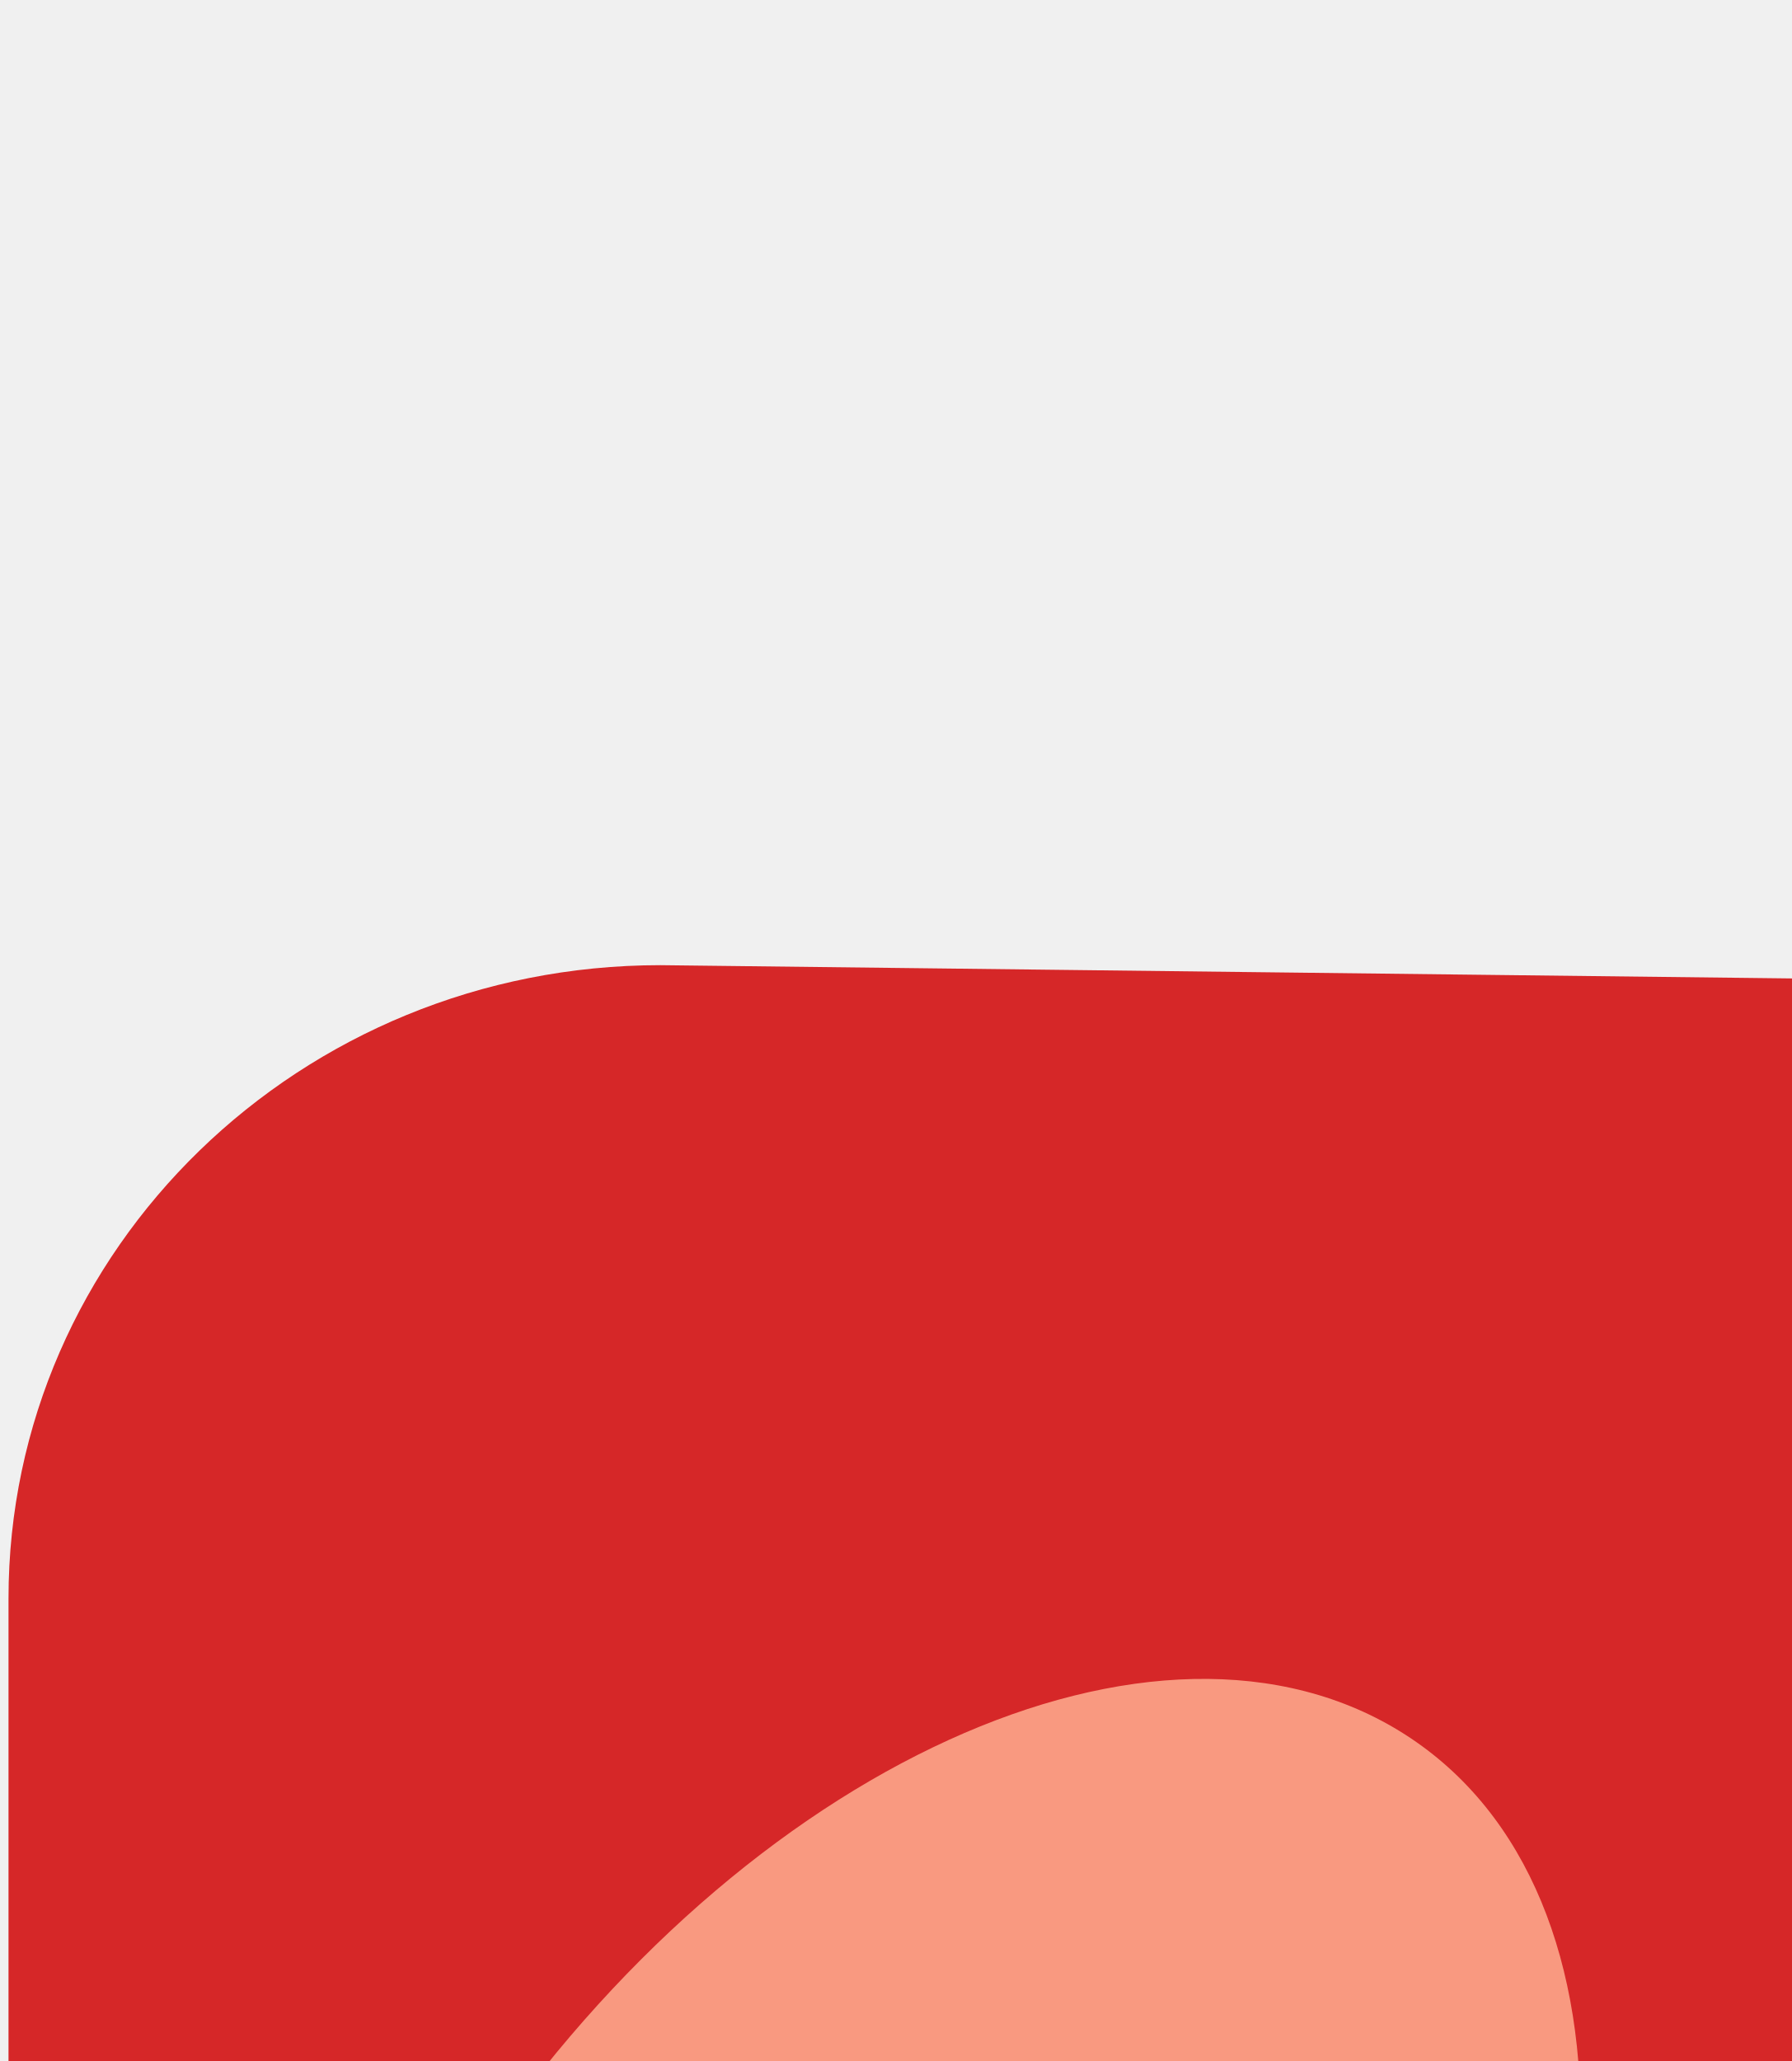
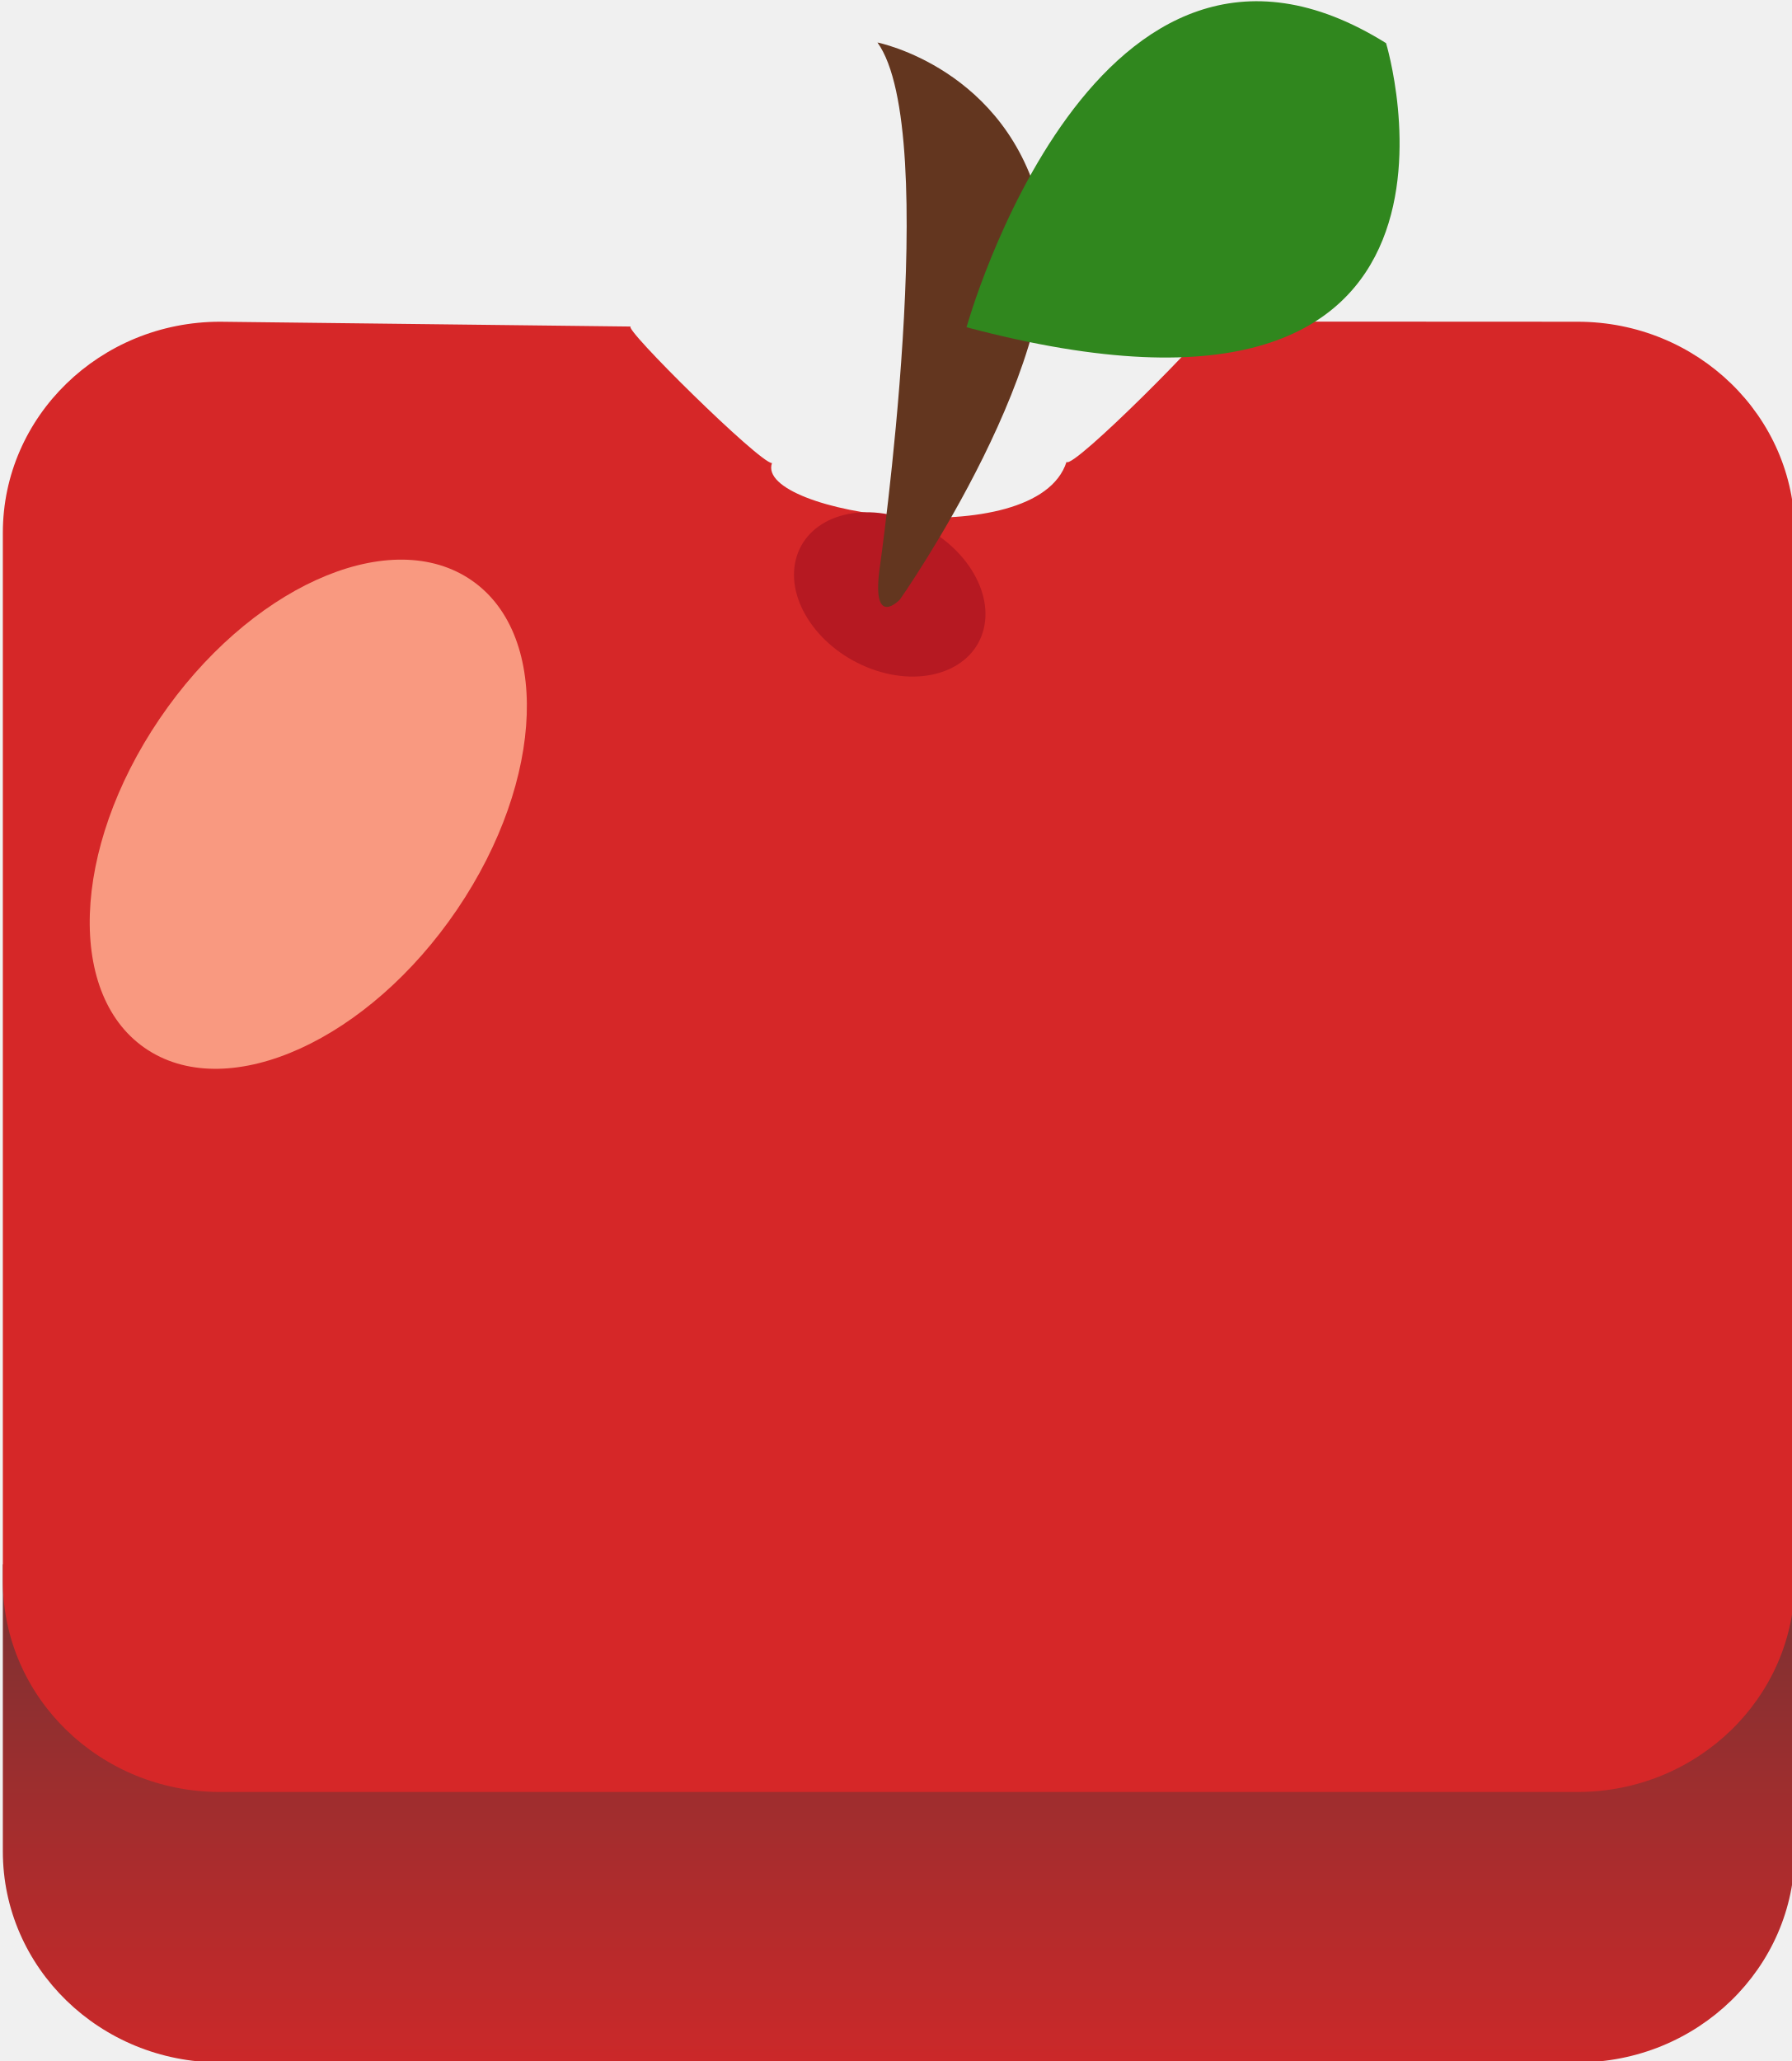
- <svg xmlns="http://www.w3.org/2000/svg" id="Layer_1" data-name="Layer 1" viewBox="0 0 100 115">
+ <svg xmlns="http://www.w3.org/2000/svg" id="Layer_1" data-name="Layer 1" viewBox="0 0 300 345" height="115" width="100">
  <defs>
    <style>
      .cls-1 {
        fill: #efbe22;
      }

      .cls-2 {
        fill: #ddb9a2;
      }

      .cls-3 {
        fill: #fff;
      }

      .cls-4 {
        fill: #965123;
      }

      .cls-5 {
        fill: #eef6ff;
      }

      .cls-6 {
        fill: #313033;
      }

      .cls-7 {
        stroke-linejoin: round;
      }

      .cls-7, .cls-8, .cls-9, .cls-10 {
        fill: none;
        stroke-linecap: round;
      }

      .cls-7, .cls-10 {
        stroke: #f47e1e;
        stroke-width: 5.95px;
      }

      .cls-8 {
        stroke-width: 7.616px;
      }

      .cls-8, .cls-9 {
        stroke: #403e42;
      }

      .cls-8, .cls-9, .cls-10 {
        stroke-miterlimit: 10;
      }

      .cls-9 {
        stroke-width: 7.894px;
      }

      .cls-11, .cls-12 {
        fill: #343335;
      }

      .cls-13 {
        fill: #d9e5f4;
        opacity: .55;
      }

      .cls-14 {
        fill: #f99980;
      }

      .cls-15 {
        fill: #f2a700;
      }

      .cls-16 {
        fill: #540300;
      }

      .cls-17 {
        fill: #e5a43c;
      }

      .cls-18 {
        fill: #ddbca4;
      }

      .cls-19 {
        fill: #464449;
      }

      .cls-20 {
        fill: #e08600;
      }

      .cls-21 {
        fill: #30871e;
      }

      .cls-22 {
        fill: #b5c26b;
      }

      .cls-23, .cls-24 {
        fill: #7c371c;
      }

      .cls-25 {
        fill: #ea6f1c;
      }

      .cls-26 {
        fill: #63361f;
      }

      .cls-27 {
        fill: #a55a30;
      }

      .cls-28 {
        fill: url(#linear-gradient);
      }

      .cls-24 {
        opacity: .63;
      }

      .cls-29 {
        fill: #b61922;
      }

      .cls-12 {
        opacity: .6;
      }

      .cls-30 {
        fill: #dc1623;
      }

      .cls-31 {
        fill: #96452f;
      }

      .cls-32 {
        fill: #b1bec9;
      }

      .cls-33 {
        fill: #414042;
      }
    </style>
    <linearGradient gradientUnits="userSpaceOnUse" id="A" x1="150" y1="356.11" x2="150" y2="161.16" gradientTransform="matrix(1, 0, 0, 0.971286, 0.474976, 10.14673)">
      <stop style="stop-color:#d62728;stop-opacity:1" id="stop832" offset="0" stop-color="#0bc2cf" />
      <stop style="stop-color:#193d3d;stop-opacity:1" id="stop834" offset="1" stop-color="#0b4fac" />
    </linearGradient>
  </defs>
  <path id="path839" fill="url(#A)" d="M 264.095 345.241 L 36.855 345.241 C 16.762 345.241 0.475 329.421 0.475 309.906 L 0.475 261.846 L 300.475 261.846 L 300.475 309.906 C 300.475 329.421 284.187 345.241 264.095 345.241 Z" style="stroke-width: 1;" />
  <path d="M 36.855 53.855 L 105.613 54.661 C 104.027 54.661 127.16 77.517 129.243 77.517 C 126.259 86.01 173.529 93.031 178.554 77.317 C 179.544 78.712 203.442 54.656 202.853 53.826 L 264.095 53.855 C 284.187 53.855 300.475 69.676 300.475 89.191 L 300.475 264.634 C 300.475 284.149 284.187 299.969 264.095 299.969 L 36.855 299.969 C 16.763 299.969 0.475 284.149 0.475 264.634 L 0.475 89.191 C 0.475 69.676 16.763 53.855 36.855 53.855 Z" style="fill: rgb(214, 39, 40); fill-opacity: 1; stroke-width: 1;" id="rect841" fill="#0bc2cf" />
  <g transform="matrix(4.378719, 0, 0, 5.365148, -194.9361, -539.2446)" style="">
    <g>
      <ellipse class="cls-29" cx="203.977" cy="41.741" rx="2.428" ry="3.751" transform="matrix(0.287194, -0.957872, 0.957873, 0.287194, -20.02646, 302.451)" />
      <path class="cls-26" d="M 78.143 118.294 C 78.143 118.294 80.537 104.629 78.068 101.835 C 78.068 101.835 83.037 102.64 84.321 107.048 C 85.605 111.457 78.927 119.214 78.927 119.214 C 78.927 119.214 77.856 120.137 78.143 118.294 Z" />
      <path class="cls-21" d="M 81.474 110.719 C 81.474 110.719 86.409 96.199 97.514 101.855 C 97.514 101.855 102.507 115.28 81.474 110.719 Z" />
    </g>
  </g>
  <ellipse class="cls-14" cx="187.825" cy="42.786" rx="47.743" ry="29.57" transform="matrix(0.561381, -0.827558, 0.842589, 0.539223, -89.87773, 268.6613)" style="" />
</svg>
